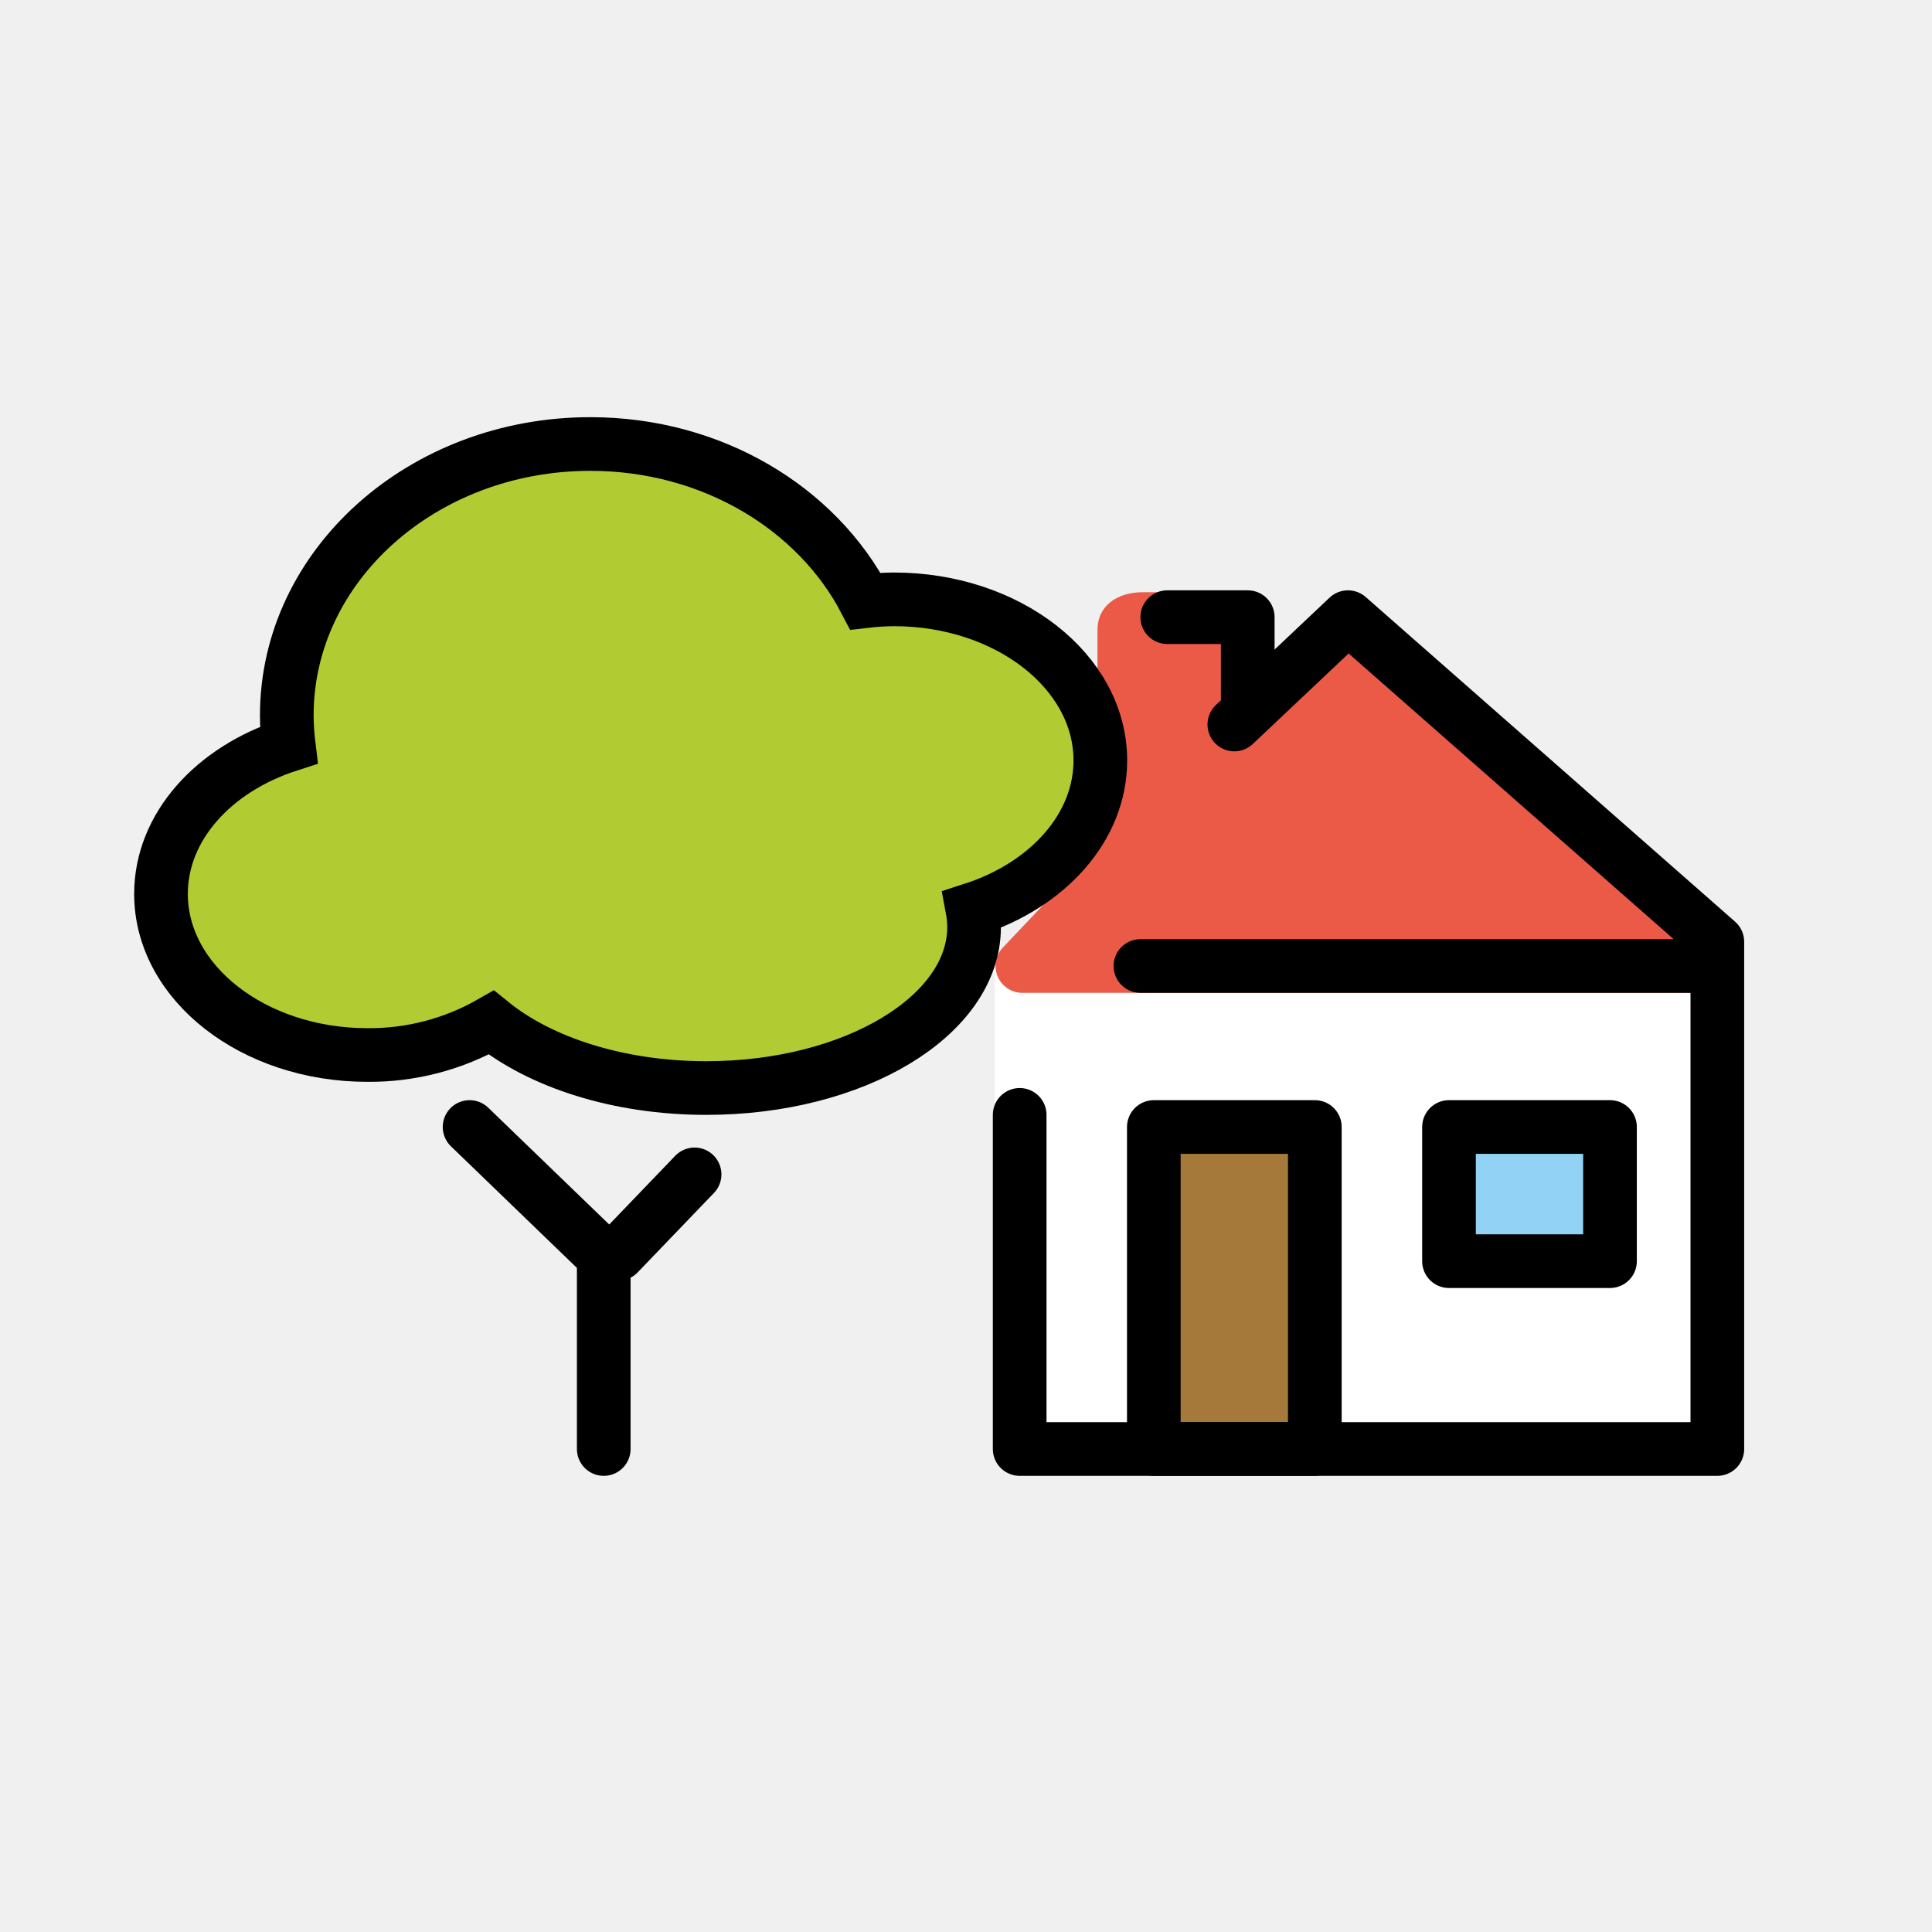
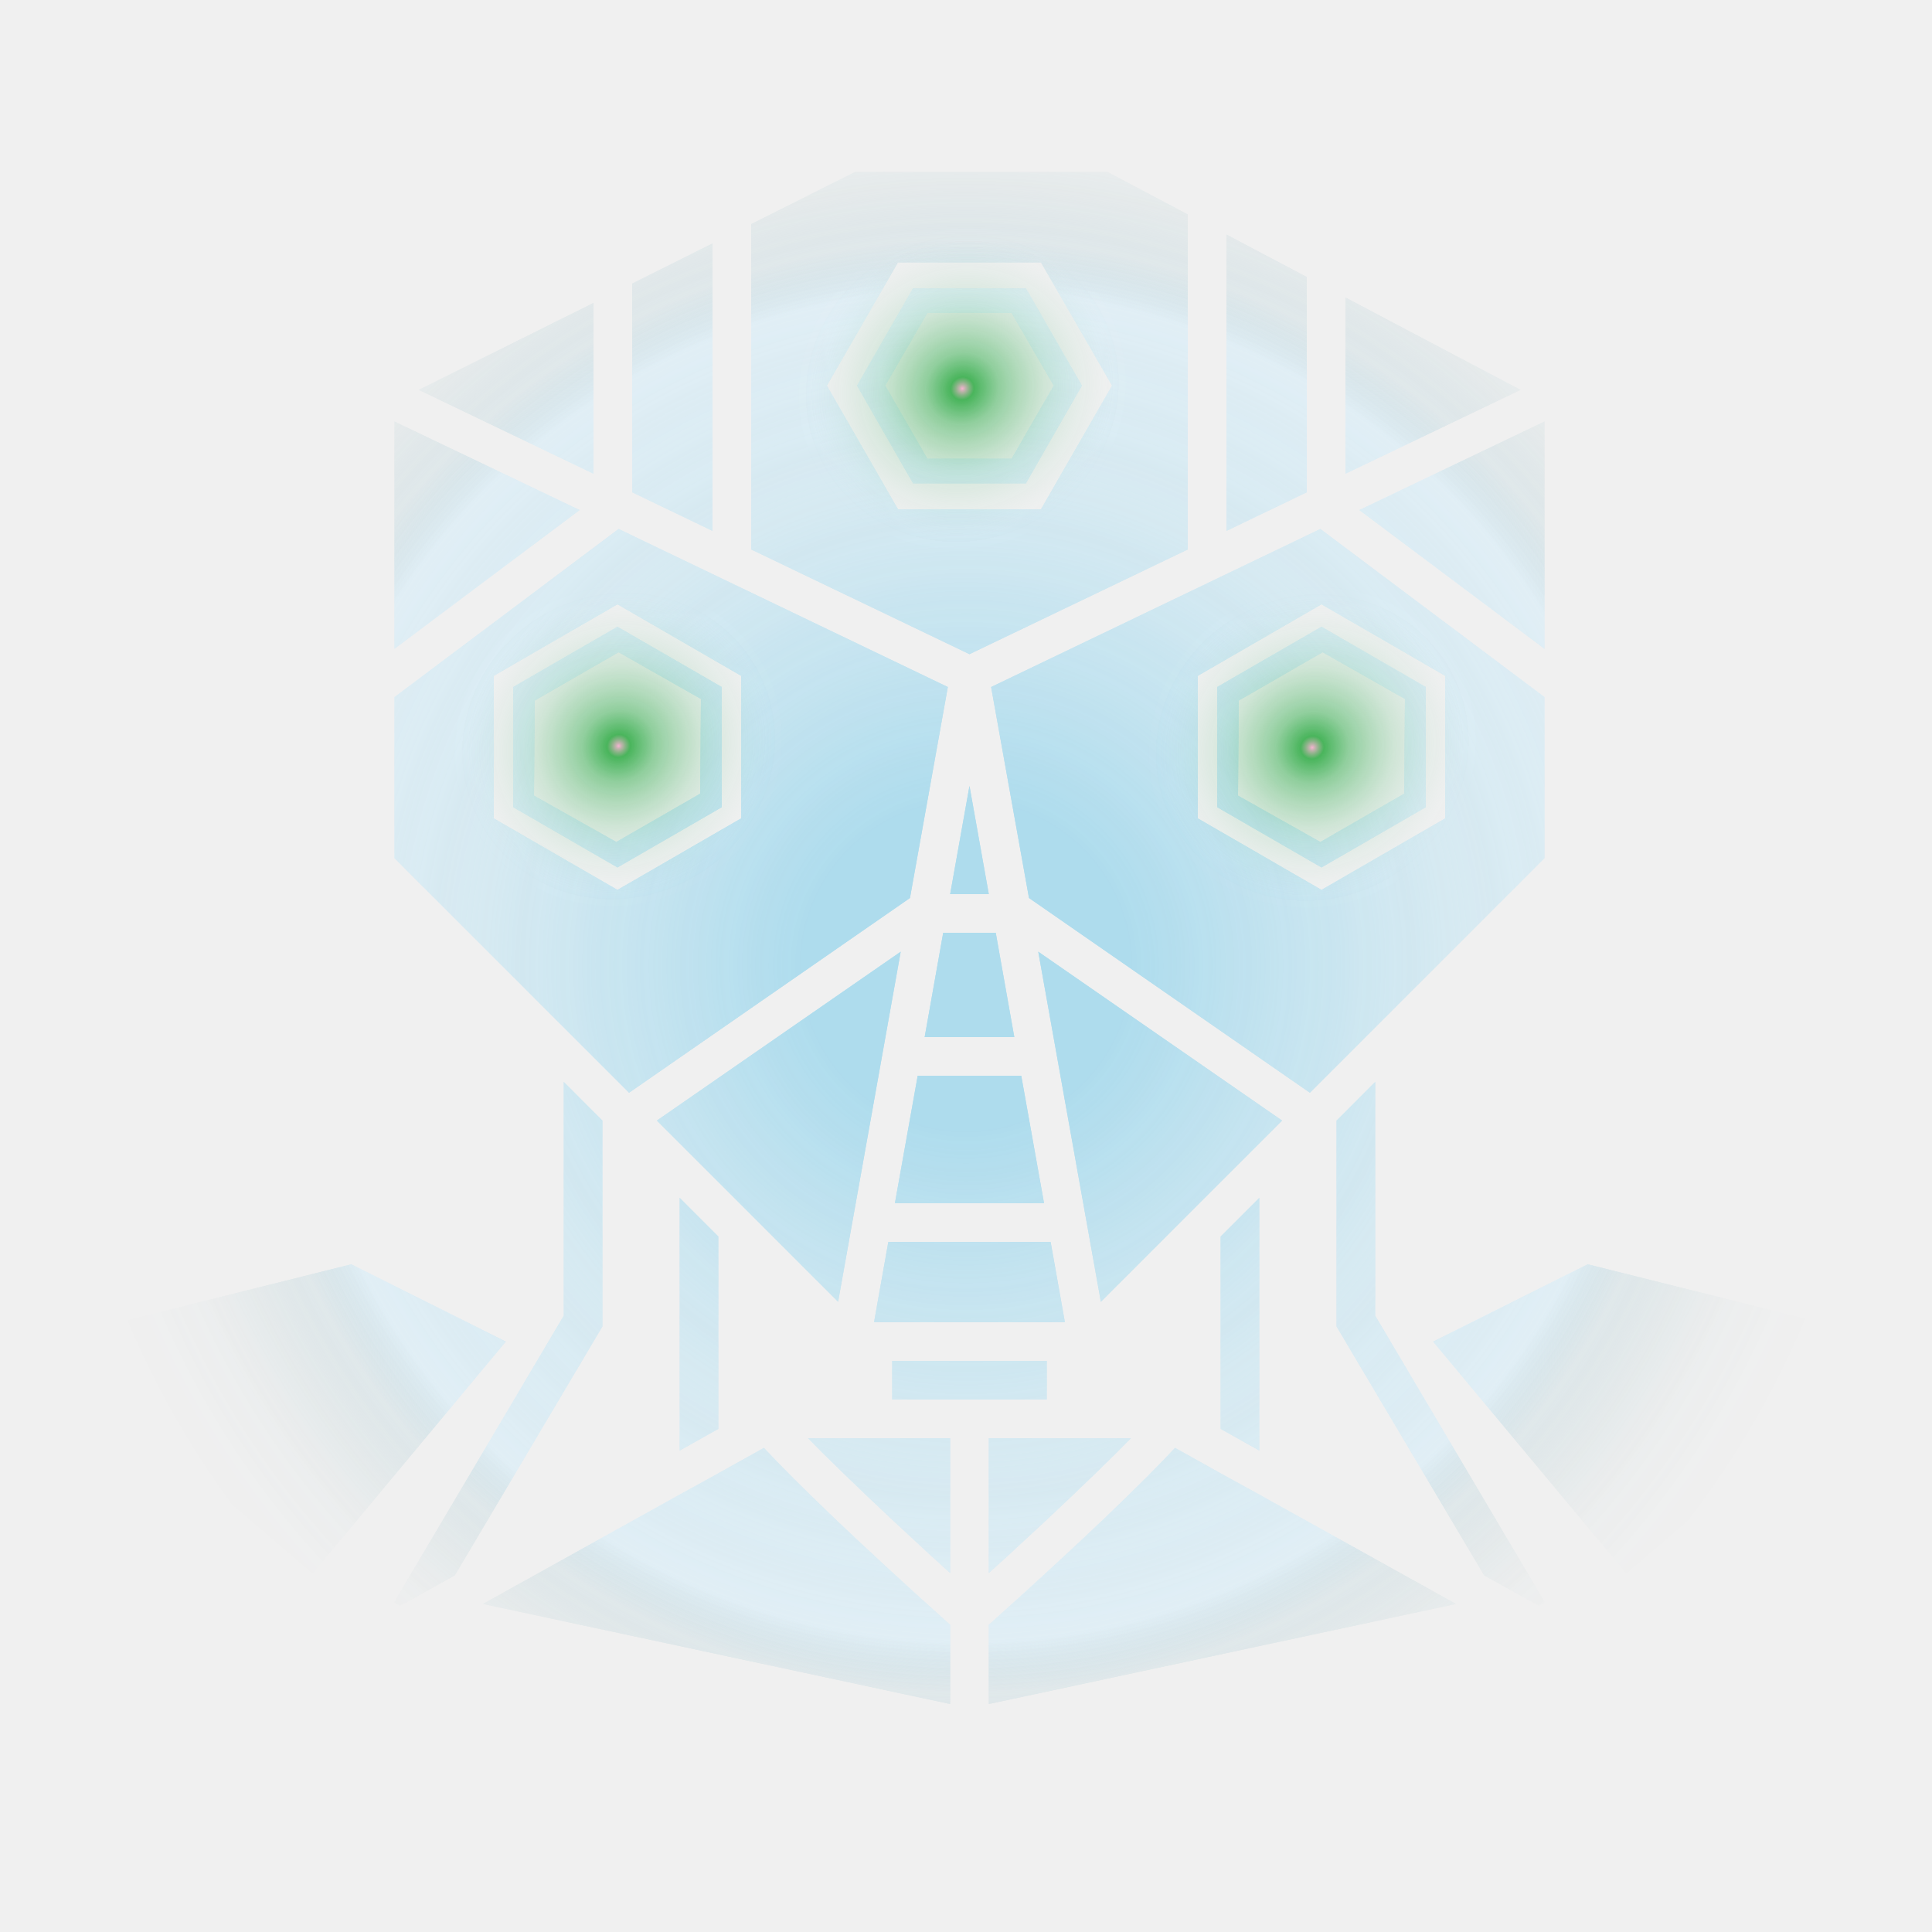
- <svg xmlns="http://www.w3.org/2000/svg" id="emoji" viewBox="0 0 72 72" version="1.1">
-   <g id="color">
-     <rect x="37.075" y="36.053" width="26.884" height="18.114" fill="#FFFFFF" />
-     <polygon fill="#EA5A47" stroke="#EA5A47" stroke-linecap="round" stroke-linejoin="round" stroke-miterlimit="10" stroke-width="2" points="50.235,23.2 38.1,36 63.5,36" />
-     <path fill="#EA5A47" d="M47.3,26l-6.4,6.059v-8.573c0-0.931,0.755-1.416,1.686-1.416h3.028 c0.931,0,1.686,0.485,1.686,1.416C47.3,23.486,47.3,26,47.3,26z" />
-     <rect x="43" y="42" width="6" height="12" fill="#A57939" />
-     <rect x="54" y="42" width="6" height="5" fill="#92D3F5" />
-     <path fill="#B1CC33" d="M41.006,28.339c0-3.312-3.445-6.003-7.694-6.003c-0.355,0.003-0.71,0.025-1.062,0.066 c-1.8-3.455-5.707-5.855-10.25-5.855c-6.248,0-11.312,4.529-11.312,10.114c0.001,0.369,0.025,0.738,0.07,1.104 C7.966,28.666,6,30.81,6,33.314c0,3.312,3.445,6.003,7.694,6.003c1.615,0.014,3.206-0.402,4.614-1.207 c1.818,1.477,4.726,2.438,8.015,2.438c5.511,0,9.978-2.688,9.978-6.003c-0.001-0.219-0.021-0.438-0.061-0.653 C39.036,32.99,41.006,30.845,41.006,28.339z" />
-   </g>
-   <g id="hair" />
-   <g id="skin" />
-   <g id="skin-shadow" />
-   <g id="line">
-     <polyline fill="none" stroke="#000000" stroke-linecap="round" stroke-linejoin="round" stroke-miterlimit="10" stroke-width="2" points="46,27 50.235,23 64,35.098 64,54 38,54 38,41.548" />
-     <rect x="43" y="42" width="6" height="12" fill="none" stroke="#000000" stroke-linecap="round" stroke-linejoin="round" stroke-miterlimit="10" stroke-width="2" />
-     <rect x="54" y="42" width="6" height="5" fill="none" stroke="#000000" stroke-linecap="round" stroke-linejoin="round" stroke-miterlimit="10" stroke-width="2" />
-     <polyline fill="none" stroke="#000000" stroke-linecap="round" stroke-linejoin="round" stroke-miterlimit="10" stroke-width="2" points="43.5,23 46.5,23 46.5,26" />
-     <path fill="none" stroke="#000000" stroke-miterlimit="10" stroke-width="2" d="M31.245,39.34" />
-     <polyline fill="none" stroke="#000000" stroke-linecap="round" stroke-linejoin="round" stroke-width="2" points="22.5,54 22.5,46.827 17.5,42" />
-     <line x1="23.041" x2="25.885" y1="46.727" y2="43.766" fill="none" stroke="#000000" stroke-linecap="round" stroke-linejoin="round" stroke-width="2" />
-     <path fill="none" stroke="#000000" stroke-linecap="round" stroke-miterlimit="10" stroke-width="2" d="M41.006,28.339 c0-3.312-3.445-6.003-7.694-6.003c-0.355,0.003-0.71,0.025-1.062,0.066c-1.8-3.455-5.707-5.855-10.25-5.855 c-6.248,0-11.312,4.529-11.312,10.114c0.001,0.369,0.025,0.738,0.07,1.104C7.966,28.666,6,30.81,6,33.314 c0,3.312,3.445,6.003,7.694,6.003c1.615,0.014,3.206-0.402,4.614-1.207c1.818,1.477,4.726,2.438,8.015,2.438 c5.511,0,9.978-2.688,9.978-6.003c-0.001-0.219-0.021-0.438-0.061-0.653 C39.036,32.99,41.006,30.845,41.006,28.339z" />
-     <line x1="63.5" x2="42.5" y1="36" y2="36" fill="none" stroke="#000000" stroke-linecap="round" stroke-linejoin="round" stroke-miterlimit="10" stroke-width="2" />
+ <svg xmlns="http://www.w3.org/2000/svg" xmlns:xlink="http://www.w3.org/1999/xlink" viewBox="0 0 50 50">
+   <defs>
+     <style>.cls-1{fill:url(#Gradient_bez_nazwy_109);mix-blend-mode:screen;}.cls-1,.cls-2,.cls-3,.cls-4,.cls-5{stroke-width:0px;}.cls-2{fill:url(#Gradient_bez_nazwy_166-2);}.cls-6{isolation:isolate;}.cls-7{filter:url(#luminosity-invert);}.cls-3{fill:url(#Gradient_bez_nazwy_166-3);}.cls-4{fill:#1d1d1b;}.cls-8{mask:url(#mask);}.cls-5{fill:url(#Gradient_bez_nazwy_166);}</style>
+     <filter id="luminosity-invert" x="0" y="0" width="50" height="50" color-interpolation-filters="sRGB" filterUnits="userSpaceOnUse">
+       <feColorMatrix result="cm" values="-1 0 0 0 1 0 -1 0 0 1 0 0 -1 0 1 0 0 0 1 0" />
+     </filter>
+     <mask id="mask" x="0" y="0" width="50" height="50" maskUnits="userSpaceOnUse">
+       <g class="cls-7">
+         <polygon class="cls-4" points="18.59 32 18.59 36.98 17.59 37.54 17.59 31 18.59 32" />
+         <polygon class="cls-4" points="15.59 29 15.59 34.33 11.77 40.77 10.35 41.56 10.2 41.47 14.59 34.05 14.59 28 15.59 29" />
+         <path class="cls-4" d="M24.59,42.05v2.05l-12.09-2.59,5.09-2.83,1-.55,1.18-.66c.85.91,2.31,2.33,4.82,4.58Z" />
+         <path class="cls-4" d="M24.59,37.22v3.49c-.39-.35-.75-.68-1.08-.99-.15-.14-.29-.27-.42-.39-.93-.87-1.64-1.56-2.18-2.11h3.68Z" />
+         <polygon class="cls-4" points="13.09 34.72 8.09 40.72 1.09 34.72 9.09 32.72 13.09 34.72" />
+         <polygon class="cls-4" points="32.59 31 32.59 37.54 31.59 36.98 31.59 32 32.59 31" />
+         <polygon class="cls-4" points="39.98 41.47 39.83 41.56 38.41 40.77 34.59 34.33 34.59 29 35.59 28 35.59 34.05 39.98 41.47" />
+         <rect class="cls-4" x="23.09" y="35.22" width="4" height="1" />
+         <path class="cls-4" d="M37.68,41.51l-12.09,2.59v-2.05c2.51-2.25,3.97-3.67,4.82-4.58l1.18.66,1,.55,5.09,2.83Z" />
+         <path class="cls-4" d="M29.27,37.22c-.54.55-1.25,1.24-2.18,2.11-.13.12-.27.25-.42.39-.33.31-.69.64-1.08.99v-3.49h3.68Z" />
+         <polygon class="cls-4" points="49.09 34.72 42.09 40.72 37.09 34.72 41.09 32.72 49.09 34.72" />
+         <polygon class="cls-4" points="27.56 34.22 22.62 34.22 22.99 32.14 27.19 32.14 27.56 34.22" />
+         <polygon class="cls-4" points="23.31 24.63 21.69 33.69 17 29 23.31 24.63" />
+         <polygon class="cls-4" points="25.59 23.14 24.59 23.14 25.09 20.34 25.59 23.14" />
+         <polygon class="cls-4" points="26.25 26.84 23.93 26.84 24.41 24.14 25.77 24.14 26.25 26.84" />
+         <polygon class="cls-4" points="27.02 31.14 23.16 31.14 23.75 27.84 26.43 27.84 27.02 31.14" />
+         <polygon class="cls-4" points="33.18 29 28.49 33.69 26.87 24.63 33.18 29" />
+         <polygon class="cls-4" points="39.97 10.91 39.97 16.79 35.18 13.2 39.97 10.91" />
+         <polygon class="cls-4" points="39.35 10.09 34.82 12.26 34.82 7.7 39.35 10.09" />
+         <polygon class="cls-4" points="33.82 7.17 33.82 12.74 31.74 13.74 31.74 6.07 33.82 7.17" />
+         <polygon class="cls-4" points="15 13.2 10.21 16.79 10.21 10.91 15 13.2" />
+         <polygon class="cls-4" points="15.36 7.84 15.36 12.26 10.84 10.09 15.36 7.84" />
+         <polygon class="cls-4" points="18.44 6.3 18.44 13.74 16.36 12.74 16.36 7.34 18.44 6.3" />
+         <path class="cls-4" d="M34.17,13.69l-8.52,4.09.98,5.46,7.27,5.04,6.07-6.07v-4.17l-5.8-4.35ZM37.4,21.18l-3.2,1.85-3.2-1.85v-3.69l3.2-1.85,3.2,1.85v3.69Z" />
+         <path class="cls-4" d="M16.01,13.69l-5.8,4.35v4.17l6.07,6.07,7.27-5.04.98-5.46-8.52-4.09ZM19.18,21.18l-3.2,1.85-3.2-1.85v-3.69l3.2-1.85,3.2,1.85v3.69Z" />
+         <path class="cls-4" d="M28.66,4.45h-6.53l-2.69,1.35v8.42l5.65,2.71,5.65-2.71V5.55l-2.08-1.1ZM26.94,13.18h-3.7l-1.84-3.2,1.84-3.19h3.7l1.84,3.19-1.84,3.2Z" />
+         <path class="cls-4" d="M34.2,16.22l-2.7,1.56v3.11l2.7,1.56,2.7-1.56v-3.11l-2.7-1.56ZM36.34,20.54l-2.17,1.25-2.13-1.2.02-2.46,2.17-1.25,2.13,1.21-.02,2.45Z" />
+         <path class="cls-4" d="M15.98,16.22l-2.7,1.56v3.11l2.7,1.56,2.7-1.56v-3.11l-2.7-1.56ZM18.12,20.54l-2.17,1.25-2.13-1.2.02-2.46,2.17-1.25,2.13,1.21-.02,2.45Z" />
+         <path class="cls-4" d="M26.55,7.46h-2.92l-1.45,2.52,1.45,2.53h2.92l1.45-2.53-1.45-2.52ZM26.18,11.87h-2.18l-1.09-1.89,1.09-1.88h2.18l1.09,1.88-1.09,1.89Z" />
+         <polygon class="cls-4" points="18.59 32 18.59 36.98 17.59 37.54 17.59 31 18.59 32" />
+         <polygon class="cls-4" points="15.59 29 15.59 34.33 11.77 40.77 10.35 41.56 10.2 41.47 14.59 34.05 14.59 28 15.59 29" />
+         <path class="cls-4" d="M24.59,42.05v2.05l-12.09-2.59,5.09-2.83,1-.55,1.18-.66c.85.91,2.31,2.33,4.82,4.58Z" />
+         <path class="cls-4" d="M24.59,37.22v3.49c-.39-.35-.75-.68-1.08-.99-.15-.14-.29-.27-.42-.39-.93-.87-1.64-1.56-2.18-2.11h3.68Z" />
+         <polygon class="cls-4" points="13.09 34.72 8.09 40.72 1.09 34.72 9.09 32.72 13.09 34.72" />
+         <polygon class="cls-4" points="32.59 31 32.59 37.54 31.59 36.98 31.59 32 32.59 31" />
+         <polygon class="cls-4" points="39.98 41.47 39.83 41.56 38.41 40.77 34.59 34.33 34.59 29 35.59 28 35.59 34.05 39.98 41.47" />
+         <rect class="cls-4" x="23.09" y="35.22" width="4" height="1" />
+         <path class="cls-4" d="M37.68,41.51l-12.09,2.59v-2.05c2.51-2.25,3.97-3.67,4.82-4.58l1.18.66,1,.55,5.09,2.83Z" />
+         <path class="cls-4" d="M29.27,37.22c-.54.55-1.25,1.24-2.18,2.11-.13.12-.27.25-.42.39-.33.31-.69.64-1.08.99v-3.49h3.68Z" />
+         <polygon class="cls-4" points="49.09 34.72 42.09 40.72 37.09 34.72 41.09 32.72 49.09 34.72" />
+         <polygon class="cls-4" points="27.56 34.22 22.62 34.22 22.99 32.14 27.19 32.14 27.56 34.22" />
+         <polygon class="cls-4" points="23.31 24.63 21.69 33.69 17 29 23.31 24.63" />
+         <polygon class="cls-4" points="25.59 23.14 24.59 23.14 25.09 20.34 25.59 23.14" />
+         <polygon class="cls-4" points="26.25 26.84 23.93 26.84 24.41 24.14 25.77 24.14 26.25 26.84" />
+         <polygon class="cls-4" points="27.02 31.14 23.16 31.14 23.75 27.84 26.43 27.84 27.02 31.14" />
+         <polygon class="cls-4" points="33.18 29 28.49 33.69 26.87 24.63 33.18 29" />
+         <polygon class="cls-4" points="39.97 10.91 39.97 16.79 35.18 13.2 39.97 10.91" />
+         <polygon class="cls-4" points="39.35 10.09 34.82 12.26 34.82 7.7 39.35 10.09" />
+         <polygon class="cls-4" points="33.82 7.17 33.82 12.74 31.74 13.74 31.74 6.07 33.82 7.17" />
+         <polygon class="cls-4" points="15 13.2 10.21 16.79 10.21 10.91 15 13.2" />
+         <polygon class="cls-4" points="15.36 7.84 15.36 12.26 10.84 10.09 15.36 7.84" />
+         <polygon class="cls-4" points="18.44 6.3 18.44 13.74 16.36 12.74 16.36 7.34 18.44 6.3" />
+         <path class="cls-4" d="M34.17,13.69l-8.52,4.09.98,5.46,7.27,5.04,6.07-6.07v-4.17l-5.8-4.35ZM37.4,21.18l-3.2,1.85-3.2-1.85v-3.69l3.2-1.85,3.2,1.85v3.69Z" />
+         <path class="cls-4" d="M16.01,13.69l-5.8,4.35v4.17l6.07,6.07,7.27-5.04.98-5.46-8.52-4.09ZM19.18,21.18l-3.2,1.85-3.2-1.85v-3.69l3.2-1.85,3.2,1.85v3.69Z" />
+         <path class="cls-4" d="M28.66,4.45h-6.53l-2.69,1.35v8.42l5.65,2.71,5.65-2.71V5.55l-2.08-1.1ZM26.94,13.18h-3.7l-1.84-3.2,1.84-3.19h3.7l1.84,3.19-1.84,3.2Z" />
+         <path class="cls-4" d="M34.2,16.22l-2.7,1.56v3.11l2.7,1.56,2.7-1.56v-3.11l-2.7-1.56ZM36.34,20.54l-2.17,1.25-2.13-1.2.02-2.46,2.17-1.25,2.13,1.21-.02,2.45Z" />
+         <path class="cls-4" d="M15.98,16.22l-2.7,1.56v3.11l2.7,1.56,2.7-1.56v-3.11l-2.7-1.56ZM18.12,20.54l-2.17,1.25-2.13-1.2.02-2.46,2.17-1.25,2.13,1.21-.02,2.45Z" />
+         <path class="cls-4" d="M26.55,7.46h-2.92l-1.45,2.52,1.45,2.53h2.92l1.45-2.53-1.45-2.52ZM26.18,11.87h-2.18l-1.09-1.89,1.09-1.88h2.18l1.09,1.88-1.09,1.89Z" />
+       </g>
+     </mask>
+     <radialGradient id="Gradient_bez_nazwy_109" cx="25" cy="25" fx="25" fy="25" r="25" gradientUnits="userSpaceOnUse">
+       <stop offset=".17" stop-color="#94d4ec" stop-opacity=".8" />
+       <stop offset=".5" stop-color="rgba(184,226,243,.72)" stop-opacity=".72" />
+       <stop offset=".7" stop-color="#d5edf9" stop-opacity=".65" />
+       <stop offset=".75" stop-color="rgba(150,196,210,.46)" stop-opacity=".46" />
+       <stop offset=".81" stop-color="rgba(98,162,177,.29)" stop-opacity=".29" />
+       <stop offset=".86" stop-color="rgba(58,136,152,.16)" stop-opacity=".16" />
+       <stop offset=".91" stop-color="rgba(29,117,134,.07)" stop-opacity=".07" />
+       <stop offset=".96" stop-color="rgba(11,105,123,.02)" stop-opacity=".02" />
+       <stop offset="1" stop-color="#066678" stop-opacity="0" />
+     </radialGradient>
+     <radialGradient id="Gradient_bez_nazwy_166" cx="16.07" cy="19.29" fx="16.07" fy="19.29" r="4.93" gradientTransform="translate(1.71 2.88) scale(.89 .85)" gradientUnits="userSpaceOnUse">
+       <stop offset="0" stop-color="#f5b3d1" />
+       <stop offset=".07" stop-color="#20a637" stop-opacity=".8" />
+       <stop offset=".22" stop-color="rgba(52,174,77,.71)" stop-opacity=".71" />
+       <stop offset=".51" stop-color="rgba(106,195,134,.47)" stop-opacity=".47" />
+       <stop offset=".91" stop-color="rgba(193,229,227,.09)" stop-opacity=".09" />
+       <stop offset="1" stop-color="#d5edf9" stop-opacity="0" />
+     </radialGradient>
+     <radialGradient id="Gradient_bez_nazwy_166-2" cx="33.1" cy="19.91" fx="33.1" fy="19.91" r="4.93" gradientTransform="translate(4.49 2.36) scale(.89 .85)" xlink:href="#Gradient_bez_nazwy_166" />
+     <radialGradient id="Gradient_bez_nazwy_166-3" cx="30.07" cy="19.1" fx="30.07" fy="19.1" gradientTransform="translate(-1.87 -6.24) scale(.89 .85)" xlink:href="#Gradient_bez_nazwy_166" />
+   </defs>
+   <g class="cls-6">
+     <g id="Warstwa_1">
+       <g class="cls-8">
+         <rect class="cls-1" width="50" height="50" />
+       </g>
+       <ellipse class="cls-5" cx="16.07" cy="19.29" rx="7.27" ry="4.31" transform="translate(-7.82 11.55) rotate(-32.26)" />
+       <ellipse class="cls-2" cx="34.07" cy="19.29" rx="7.27" ry="4.31" transform="translate(-5.04 21.16) rotate(-32.26)" />
+       <ellipse class="cls-3" cx="25" cy="10" rx="7.27" ry="4.31" transform="translate(-1.48 14.89) rotate(-32.26)" />
+     </g>
  </g>
</svg>
